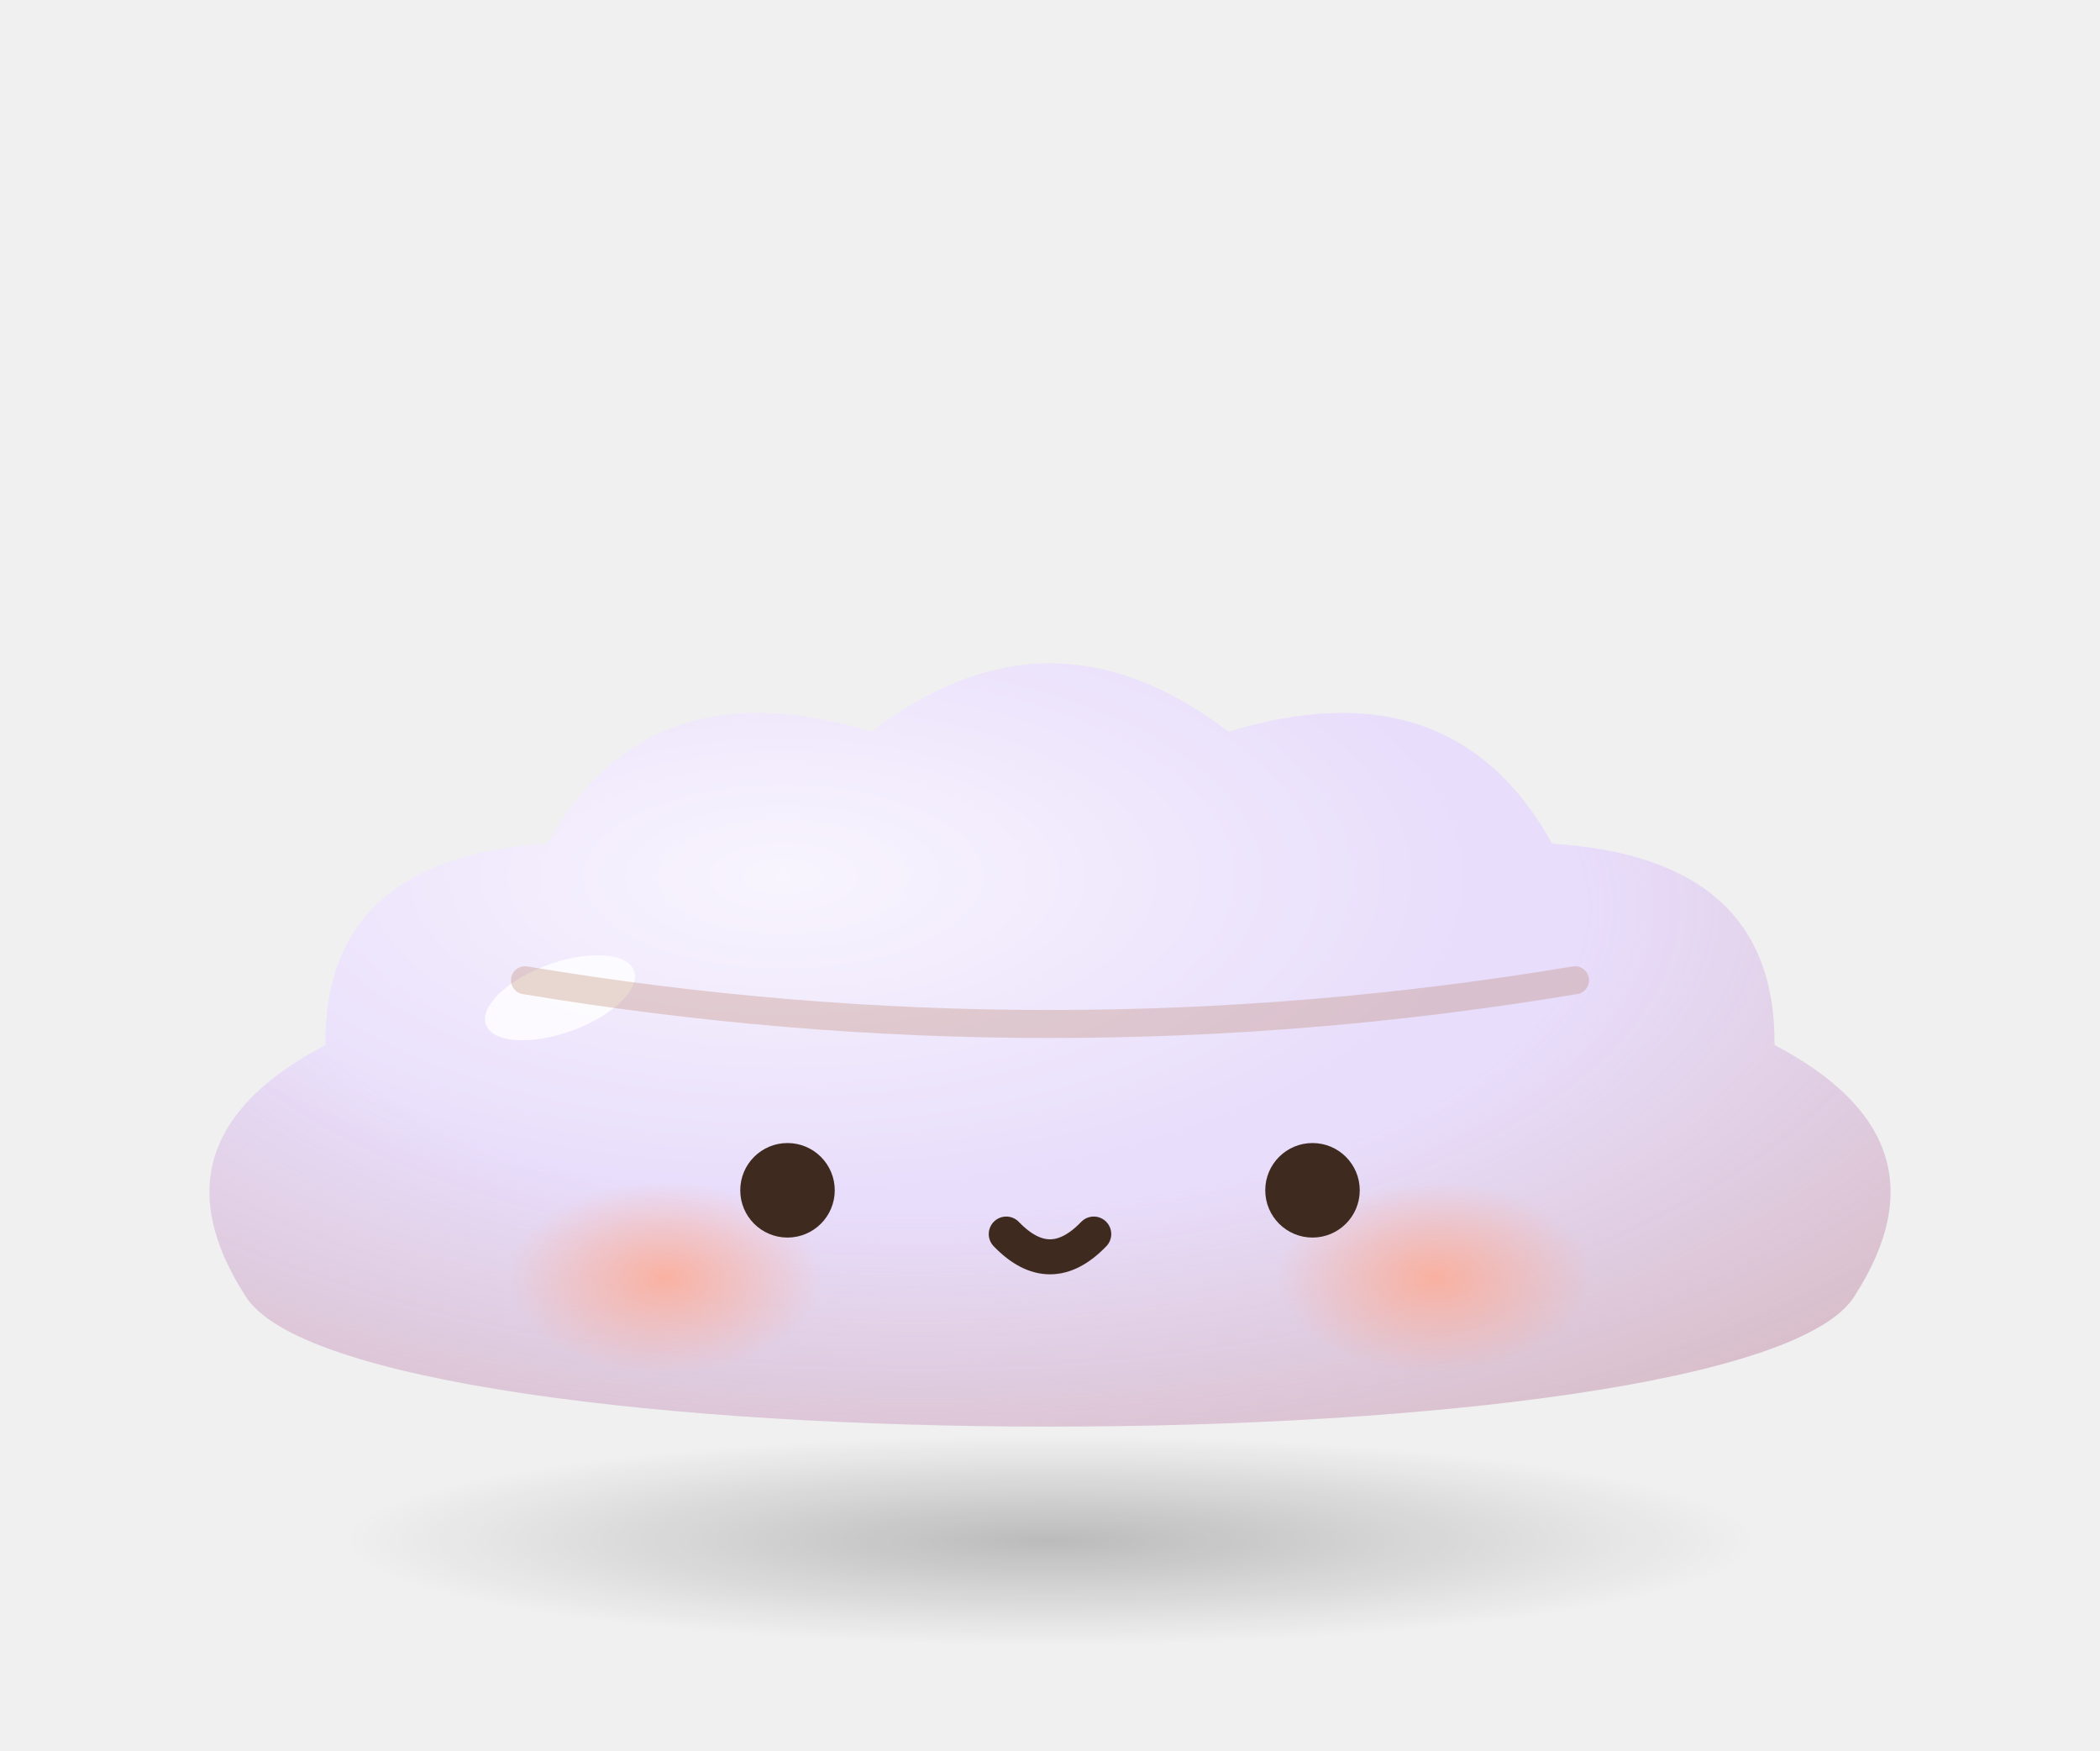
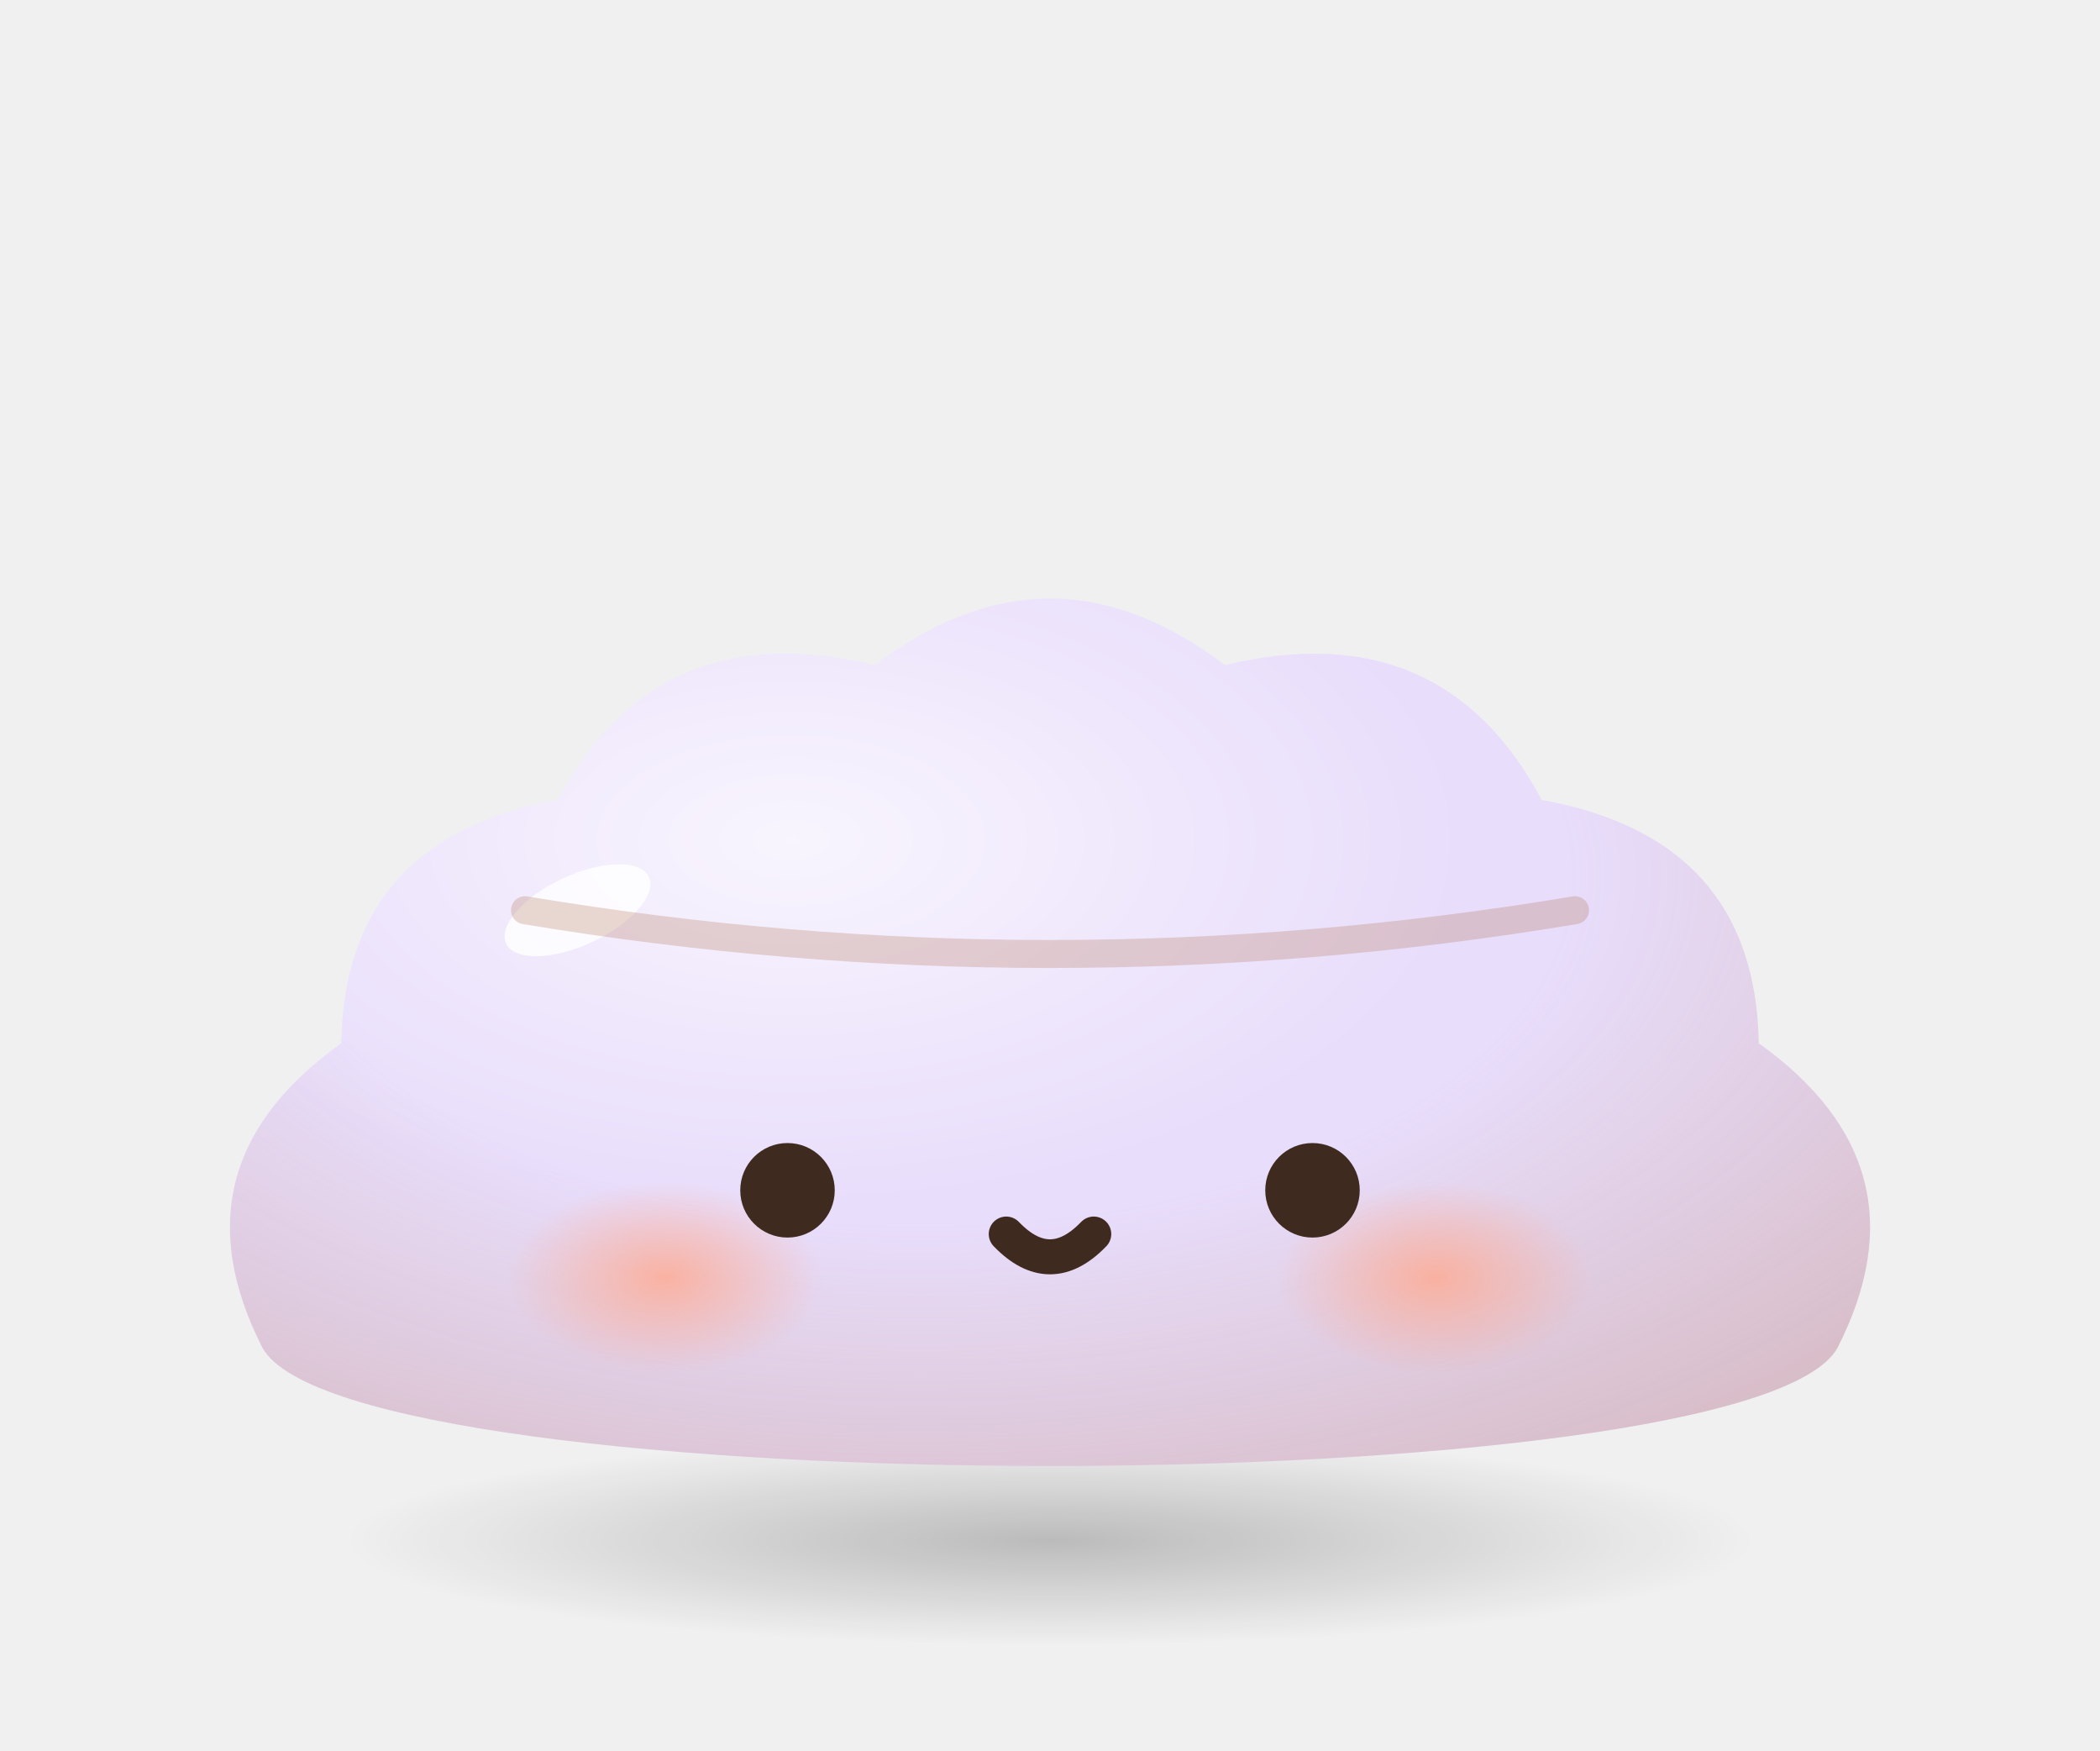
<svg xmlns="http://www.w3.org/2000/svg" width="480" height="400" viewBox="0 0 120 100">
  <defs>
    <radialGradient id="shade-fill" cx="0.42" cy="0.32" r="0.8">
      <stop offset="0.5" stop-color="#B5785A" stop-opacity="0" />
      <stop offset="1" stop-color="#B5785A" stop-opacity="0.32" />
    </radialGradient>
    <radialGradient id="glow-fill" cx="0.34" cy="0.28" r="0.42">
      <stop offset="0" stop-color="#FFFFFF" stop-opacity="0.7" />
      <stop offset="1" stop-color="#FFFFFF" stop-opacity="0" />
    </radialGradient>
    <radialGradient id="blush-fill">
      <stop offset="0" stop-color="#FFA98F" stop-opacity="0.8" />
      <stop offset="1" stop-color="#FFA98F" stop-opacity="0" />
    </radialGradient>
    <radialGradient id="shadow-fill">
      <stop offset="0" stop-color="#000" stop-opacity="0.22" />
      <stop offset="1" stop-color="#000" stop-opacity="0" />
    </radialGradient>
  </defs>
  <ellipse id="shadow" cx="60" cy="88" rx="40" ry="6" fill="url(#shadow-fill)" />
  <g id="props-back">
    <g id="bowl" opacity="0">
      <path d="M92 74l14-16M97 76l13-13" stroke="#C98A5E" stroke-width="2.2" stroke-linecap="round" />
      <path d="M86 80h28c0 7-6 11-14 11s-14-4-14-11z" fill="#F6DCC8" />
    </g>
    <g id="litter-box" opacity="0">
      <rect x="86" y="80" width="28" height="11" rx="5" fill="#E9E0D6" />
    </g>
  </g>
  <g id="pet">
    <g id="body-group">
-       <path id="body" d="M14 74Q8.3 65.1 18.6 59.7Q18.5 49 31.3 48.2Q37 37.9 49.8 41.8Q60 34 70.2 41.8Q83 37.9 88.7 48.2Q101.5 49 101.4 59.7Q111.7 65.1 106 74C100 84 20 84 14 74Z" fill="#E8DDFB" />
-       <path id="shade" d="M14 74Q8.3 65.1 18.6 59.7Q18.5 49 31.3 48.2Q37 37.9 49.8 41.8Q60 34 70.2 41.8Q83 37.9 88.7 48.2Q101.5 49 101.4 59.7Q111.7 65.1 106 74C100 84 20 84 14 74Z" fill="url(#shade-fill)" />
-       <path id="glow" d="M14 74Q8.3 65.1 18.6 59.7Q18.5 49 31.3 48.2Q37 37.9 49.8 41.8Q60 34 70.2 41.8Q83 37.9 88.7 48.2Q101.5 49 101.4 59.7Q111.7 65.1 106 74C100 84 20 84 14 74Z" fill="url(#glow-fill)" />
-       <ellipse id="highlight" cx="32" cy="57" rx="4.5" ry="2" fill="#FFFFFF" opacity="0.8" transform="rotate(-20 32 57)" />
-       <path id="creases" d="M30 56q30 5 60 0" stroke="#B5785A" stroke-opacity="0.28" stroke-width="1.6" stroke-linecap="round" fill="none" />
+       <path id="body" d="M15 77Q9.7 66.6 19.5 59.6Q19.7 47.9 31.9 45.7Q37.6 35.0 50.0 38.0Q60.0 30.4 70.0 38.0Q82.4 35.0 88.1 45.7Q100.3 47.9 100.5 59.6Q110.3 66.6 105.0 77.0C100 86 20 86 15 77Z" fill="#E8DDFB" />
+       <path id="shade" d="M15 77Q9.7 66.6 19.5 59.6Q19.7 47.9 31.9 45.7Q37.6 35.0 50.0 38.0Q60.0 30.4 70.0 38.0Q82.4 35.0 88.1 45.7Q100.3 47.9 100.5 59.6Q110.3 66.6 105.0 77.0C100 86 20 86 15 77Z" fill="url(#shade-fill)" />
+       <path id="glow" d="M15 77Q9.7 66.6 19.5 59.6Q19.7 47.9 31.9 45.7Q37.6 35.0 50.0 38.0Q60.0 30.4 70.0 38.0Q82.4 35.0 88.1 45.7Q100.3 47.9 100.5 59.6Q110.3 66.6 105.0 77.0C100 86 20 86 15 77Z" fill="url(#glow-fill)" />
+       <ellipse id="highlight" cx="33" cy="52" rx="4.5" ry="2" fill="#FFFFFF" opacity="0.8" transform="rotate(-25 33 52)" />
+       <path id="creases" d="M30 52q30 5 60 0" stroke="#B5785A" stroke-opacity="0.28" stroke-width="1.6" stroke-linecap="round" fill="none" />
    </g>
    <g id="blush">
      <ellipse id="blush-left" cx="38" cy="73" rx="9" ry="5.5" fill="url(#blush-fill)" />
      <ellipse id="blush-right" cx="82" cy="73" rx="9" ry="5.5" fill="url(#blush-fill)" />
    </g>
    <g id="eyes">
      <g id="eyes-open">
        <circle id="eye-left" cx="45" cy="68" r="2.7" fill="#3F2A20" />
        <circle id="eye-right" cx="75" cy="68" r="2.7" fill="#3F2A20" />
      </g>
      <g id="eyes-closed" opacity="0">
        <path d="M42 68q3 2.6 6 0M72 68q3 2.6 6 0" stroke="#3F2A20" stroke-width="2" stroke-linecap="round" stroke-linejoin="round" fill="none" />
      </g>
      <g id="eyes-happy" opacity="0">
        <path d="M42 69q3-3.4 6 0M72 69q3-3.4 6 0" stroke="#3F2A20" stroke-width="2" stroke-linecap="round" stroke-linejoin="round" fill="none" />
      </g>
      <g id="eyes-x" opacity="0">
        <path d="M42.5 65.5l4.5 4.5M47 65.5l-4.5 4.5M73 65.5l4.5 4.5M77.5 65.5l-4.5 4.5" stroke="#3F2A20" stroke-width="2" stroke-linecap="round" stroke-linejoin="round" fill="none" />
      </g>
      <g id="eyes-squint" opacity="0">
        <path d="M42.5 65.8l4.5 2.2-4.5 2.2M77.5 65.8l-4.5 2.2 4.5 2.2" stroke="#3F2A20" stroke-width="2" stroke-linecap="round" stroke-linejoin="round" fill="none" />
      </g>
    </g>
    <g id="brows" opacity="0">
      <path d="M41.5 62l5 1.6M78.5 62l-5 1.6" stroke="#3F2A20" stroke-width="2" stroke-linecap="round" stroke-linejoin="round" fill="none" />
    </g>
    <g id="mouth">
      <path id="mouth-smile" d="M57.5 70.5q2.5 2.6 5 0" stroke="#3F2A20" stroke-width="2" stroke-linecap="round" stroke-linejoin="round" fill="none" />
      <ellipse id="mouth-o" cx="60" cy="71.5" rx="1.6" ry="2" fill="#3F2A20" opacity="0" />
      <path id="mouth-flat" d="M57.5 71.5h5" stroke="#3F2A20" stroke-width="2" stroke-linecap="round" stroke-linejoin="round" fill="none" opacity="0" />
      <path id="mouth-wavy" d="M55.5 72q1.1-1.4 2.2 0t2.2 0t2.2 0t2.2 0" stroke="#3F2A20" stroke-width="2" stroke-linecap="round" stroke-linejoin="round" fill="none" opacity="0" />
      <path id="mouth-frown" d="M57 72.5q3-2.4 6 0" stroke="#3F2A20" stroke-width="2" stroke-linecap="round" stroke-linejoin="round" fill="none" opacity="0" />
      <g id="mouth-open-smile" opacity="0">
        <path d="M57 70h6q-.5 4.2-3 4.2t-3-4.2z" fill="#3F2A20" />
        <path d="M58.3 73q1.7-1.2 3.4 0q-.8 1.2-1.7 1.2t-1.7-1.2z" fill="#FF9AAA" />
      </g>
      <path id="drool" d="M62.5 73.5v4" stroke="#A8DAF7" stroke-width="2" stroke-linecap="round" opacity="0" />
    </g>
  </g>
  <g id="props-front">
    <g id="steamer" opacity="0">
      <path d="M12 78h96v10c0 4-3.5 7-8 7H20c-4.5 0-8-3-8-7z" fill="#EFCB9F" />
      <path d="M12 85h96" stroke="#DDB283" stroke-width="2" />
      <rect x="9" y="74" width="102" height="6" rx="3" fill="#F6DDBA" />
    </g>
  </g>
-   <g id="fx" transform="translate(0 20)">
+   <g id="fx" transform="translate(0 12)">
    <g id="fx-bang" opacity="0">
      <circle cx="98" cy="24" r="8" fill="#FFE39A" />
      <path d="M98 19.5v5.5M98 28.2v.3" stroke="#3F2A20" stroke-width="2.4" stroke-linecap="round" />
    </g>
    <g id="fx-sweat" opacity="0">
      <path id="sweat-left" d="M24 46q-3 5 0 7q3-2 0-7z" fill="#BFE4FB" />
      <path id="sweat-right" d="M96 42q-3 5 0 7q3-2 0-7z" fill="#BFE4FB" />
    </g>
    <g id="fx-steam" opacity="0">
      <circle id="steam-1" cx="48" cy="20" r="5" fill="#FBF8F4" />
      <circle id="steam-2" cx="60" cy="16" r="6" fill="#FBF8F4" />
      <circle id="steam-3" cx="72" cy="20" r="4" fill="#FBF8F4" />
    </g>
    <g id="fx-zzz" opacity="0">
      <text x="90" y="40" fill="#DCCFF8" font-size="12" font-weight="800" font-family="sans-serif">z</text>
    </g>
    <g id="fx-stink" opacity="0">
      <path d="M30 32q-4-4 0-8t0-8M90 32q-4-4 0-8t0-8" stroke="#CDE3A8" stroke-width="2" fill="none" stroke-linecap="round" />
    </g>
    <g id="fx-stars" opacity="0">
      <path d="M44 21l1.2 2.6 2.6 1.2-2.6 1.2L44 28.6l-1.2-2.6-2.6-1.2 2.6-1.2z" fill="#FFE39A" />
      <path d="M76 22l1 2 2 1-2 1-1 2-1-2-2-1 2-1z" fill="#FFFFFF" />
    </g>
    <g id="fx-hearts" opacity="0">
      <path d="M32 22c-2-3-6-1-4 2l4 4 4-4c2-3-2-5-4-2z" fill="#FFC2CC" />
      <path d="M88 16c-1.6-2.4-4.8-.8-3.2 1.6l3.2 3.2 3.2-3.2c1.6-2.4-1.6-4-3.2-1.6z" fill="#FFE39A" />
    </g>
  </g>
</svg>
